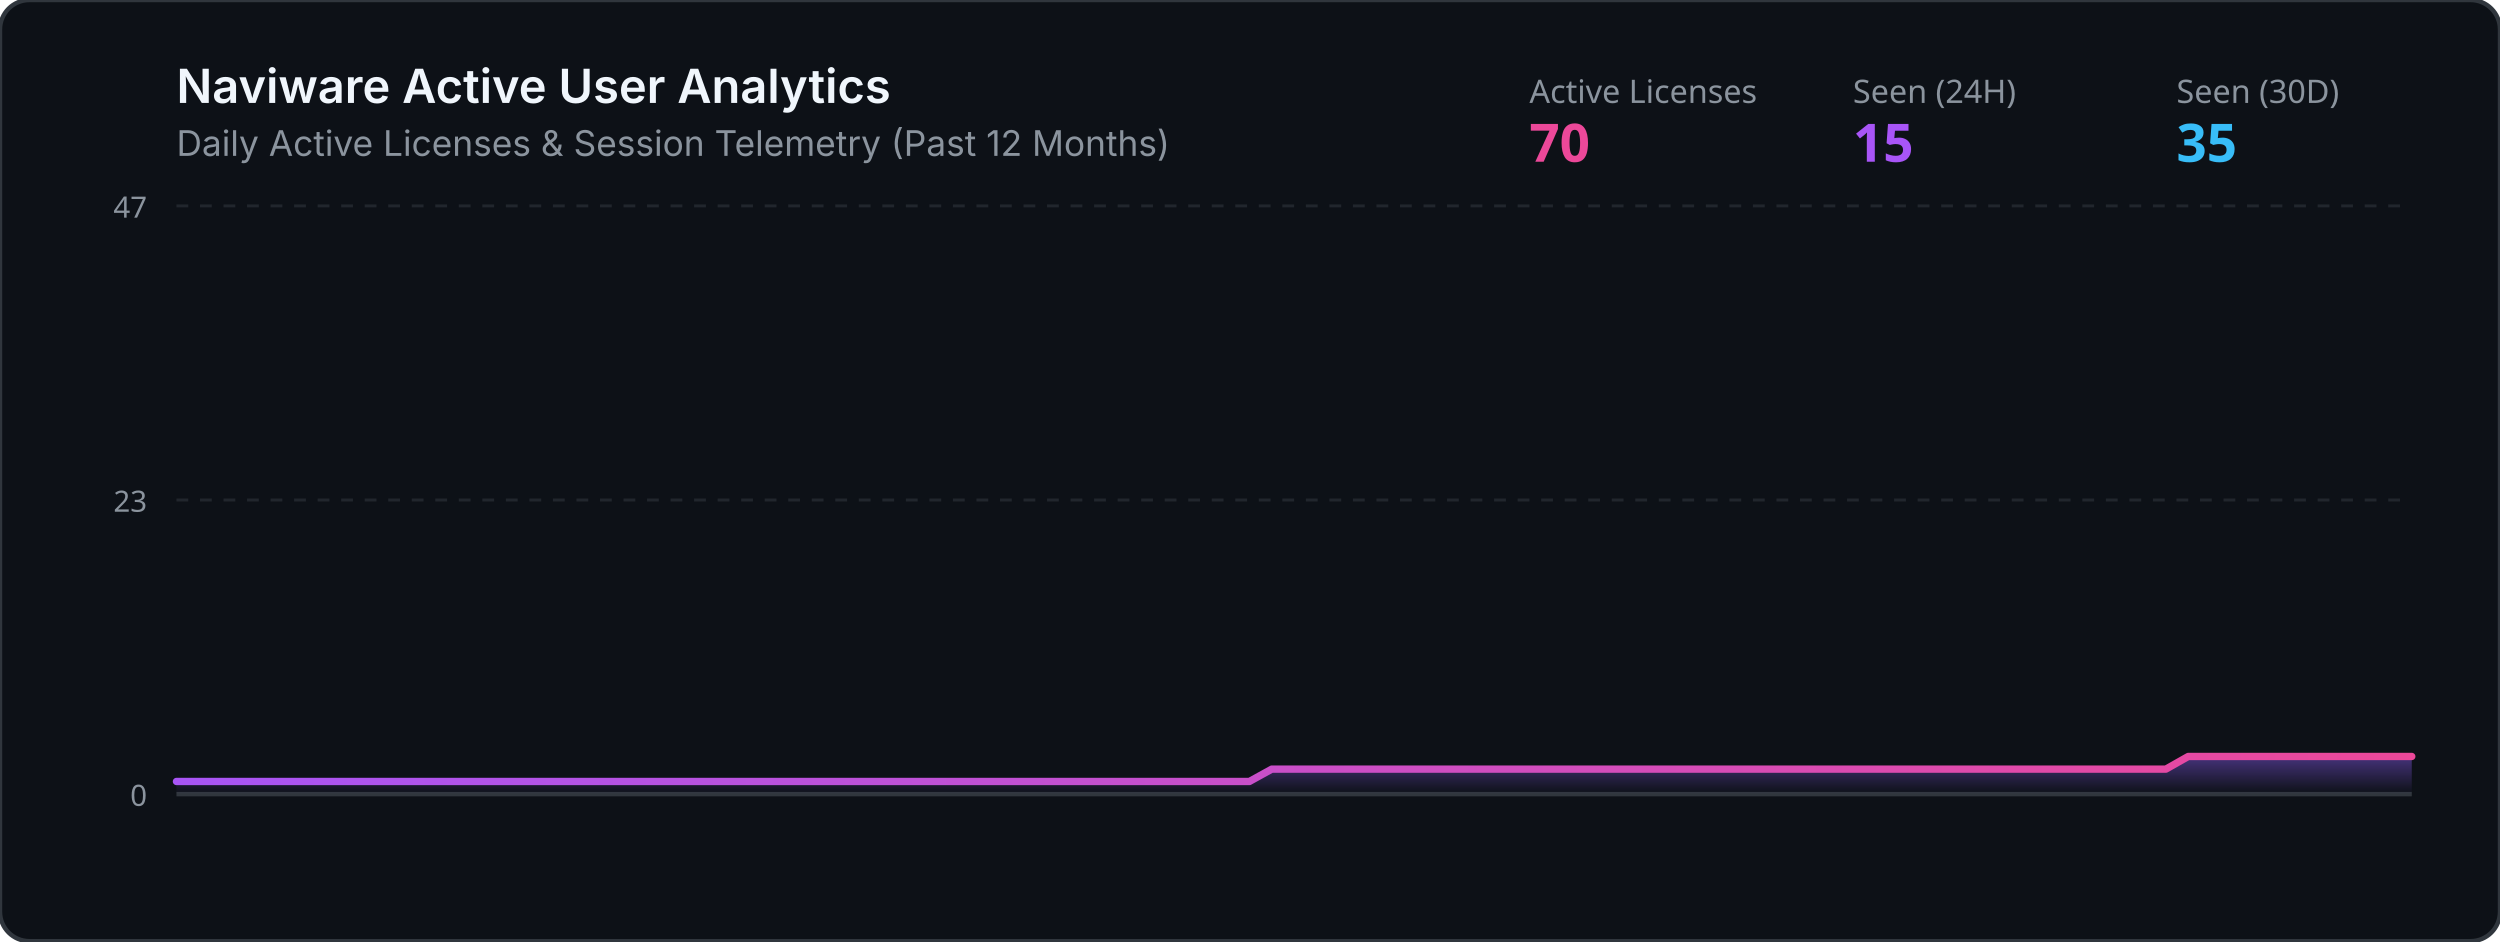
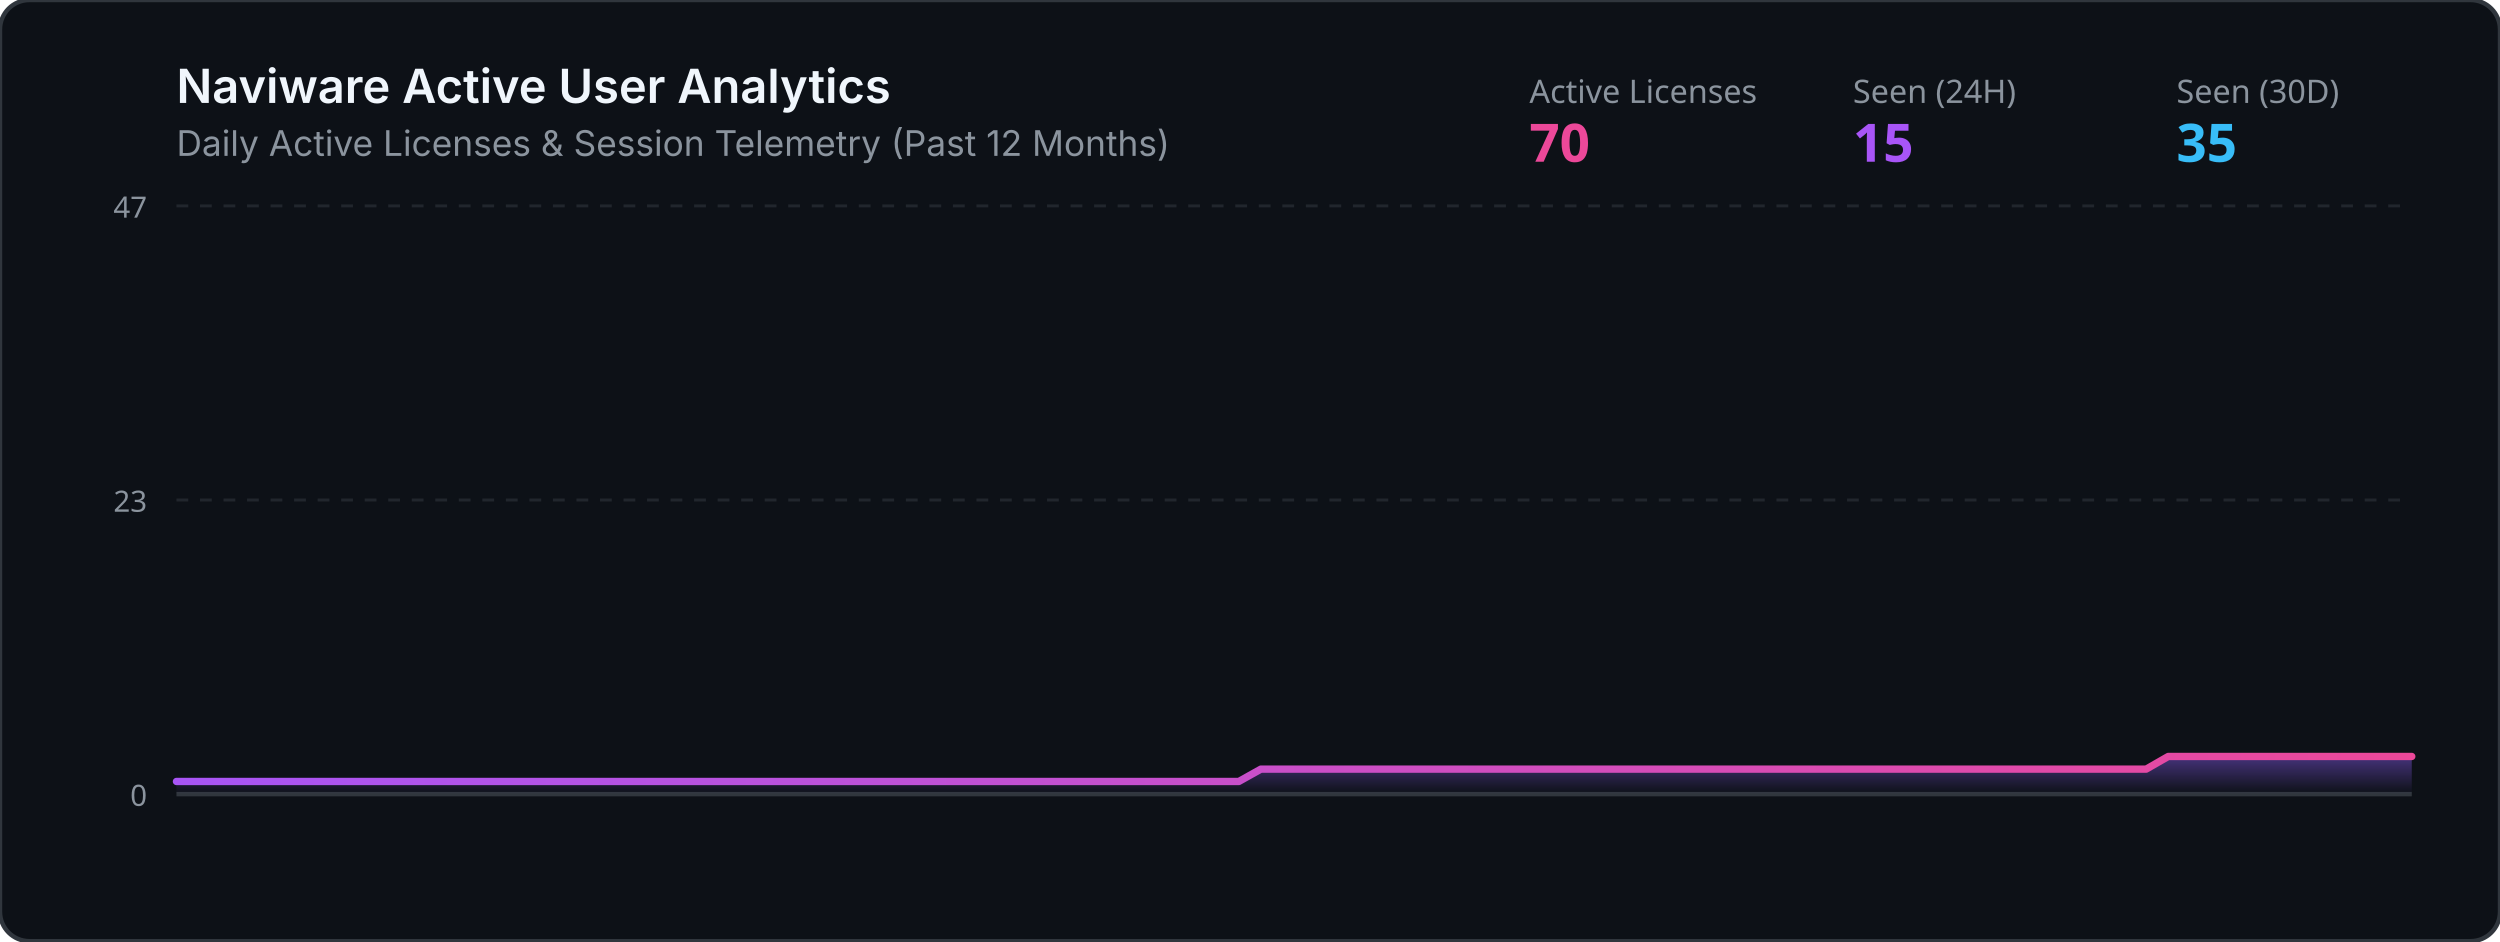
<svg xmlns="http://www.w3.org/2000/svg" viewBox="0 0 850 320" width="100%" height="320">
  <defs>
    <linearGradient id="grad" x1="0%" y1="0%" x2="0%" y2="100%">
      <stop offset="0%" stop-color="#8b5cf6" stop-opacity="0.45" />
      <stop offset="100%" stop-color="#8b5cf6" stop-opacity="0.0" />
    </linearGradient>
    <linearGradient id="lineGrad" x1="0%" y1="0%" x2="100%" y2="0%">
      <stop offset="0%" stop-color="#a855f7" />
      <stop offset="100%" stop-color="#ec4899" />
    </linearGradient>
  </defs>
  <rect width="850" height="320" rx="10" fill="#0d1117" stroke="#30363d" stroke-width="1.5" />
  <text x="60" y="35" fill="#f0f6fc" font-family="-apple-system,BlinkMacSystemFont,Segoe UI,sans-serif" font-size="16" font-weight="600">Naviware Active User Analytics</text>
  <text x="60" y="53" fill="#8b949e" font-family="-apple-system,BlinkMacSystemFont,Segoe UI,sans-serif" font-size="12">Daily Active Licenses &amp; Session Telemetry (Past 12 Months)</text>
  <text x="520" y="35" fill="#8b949e" font-family="sans-serif" font-size="11">Active Licenses</text>
  <text x="520" y="55" fill="#ec4899" font-family="sans-serif" font-size="18" font-weight="bold">70</text>
  <text x="630" y="35" fill="#8b949e" font-family="sans-serif" font-size="11">Seen (24H)</text>
  <text x="630" y="55" fill="#a855f7" font-family="sans-serif" font-size="18" font-weight="bold">15</text>
  <text x="740" y="35" fill="#8b949e" font-family="sans-serif" font-size="11">Seen (30D)</text>
  <text x="740" y="55" fill="#38bdf8" font-family="sans-serif" font-size="18" font-weight="bold">35</text>
  <line x1="60" y1="70" x2="820" y2="70" stroke="#21262d" stroke-width="1" stroke-dasharray="4" />
  <line x1="60" y1="170.0" x2="820" y2="170.0" stroke="#21262d" stroke-width="1" stroke-dasharray="4" />
  <line x1="60" y1="270" x2="820" y2="270" stroke="#30363d" stroke-width="1.5" />
  <text x="50" y="74" fill="#8b949e" font-family="sans-serif" font-size="10" text-anchor="end">47</text>
  <text x="50" y="174.0" fill="#8b949e" font-family="sans-serif" font-size="10" text-anchor="end">23</text>
  <text x="50" y="274" fill="#8b949e" font-family="sans-serif" font-size="10" text-anchor="end">0</text>
-   <polygon points="60,270 60.0,265.7 67.6,265.7 75.2,265.7 82.8,265.7 90.4,265.7 98.0,265.7 105.6,265.7 113.2,265.7 120.8,265.7 128.4,265.7 136.0,265.7 143.6,265.7 151.2,265.7 158.8,265.7 166.4,265.7 174.0,265.7 181.6,265.7 189.2,265.7 196.8,265.7 204.4,265.7 212.0,265.7 219.6,265.7 227.2,265.7 234.8,265.7 242.4,265.7 250.0,265.7 257.6,265.7 265.2,265.7 272.8,265.7 280.4,265.7 288.0,265.7 295.6,265.7 303.2,265.7 310.8,265.7 318.4,265.7 326.0,265.7 333.6,265.7 341.2,265.7 348.8,265.7 356.4,265.7 364.0,265.7 371.6,265.7 379.2,265.7 386.8,265.7 394.4,265.7 402.0,265.7 409.6,265.7 417.2,265.7 424.8,265.7 432.4,261.5 440.0,261.5 447.6,261.5 455.2,261.5 462.8,261.5 470.4,261.5 478.0,261.5 485.6,261.5 493.2,261.5 500.8,261.5 508.4,261.5 516.0,261.5 523.6,261.5 531.2,261.5 538.8,261.5 546.4,261.5 554.0,261.5 561.6,261.5 569.2,261.5 576.8,261.5 584.4,261.5 592.0,261.5 599.6,261.5 607.2,261.5 614.8,261.5 622.4,261.5 630.0,261.5 637.6,261.5 645.2,261.5 652.8,261.5 660.4,261.5 668.0,261.5 675.6,261.5 683.2,261.5 690.8,261.5 698.4,261.5 706.0,261.5 713.6,261.5 721.2,261.5 728.8,261.5 736.4,261.5 744.0,257.2 751.6,257.2 759.2,257.2 766.8,257.2 774.4,257.2 782.0,257.2 789.6,257.2 797.2,257.2 804.8,257.2 812.4,257.2 820.0,257.2 820,270" fill="url(#grad)" />
-   <polyline points="60.0,265.7 67.6,265.7 75.2,265.7 82.8,265.7 90.4,265.7 98.0,265.7 105.6,265.7 113.2,265.7 120.8,265.7 128.4,265.7 136.0,265.7 143.6,265.7 151.2,265.7 158.8,265.7 166.4,265.7 174.0,265.7 181.6,265.7 189.2,265.7 196.8,265.7 204.4,265.7 212.0,265.7 219.6,265.7 227.2,265.7 234.8,265.7 242.4,265.7 250.0,265.7 257.6,265.7 265.2,265.7 272.8,265.7 280.4,265.7 288.0,265.7 295.6,265.7 303.2,265.7 310.8,265.7 318.4,265.7 326.0,265.7 333.6,265.7 341.2,265.7 348.8,265.7 356.4,265.7 364.0,265.7 371.6,265.7 379.2,265.7 386.8,265.7 394.4,265.7 402.0,265.7 409.6,265.7 417.2,265.7 424.8,265.7 432.4,261.5 440.0,261.5 447.6,261.5 455.2,261.5 462.8,261.5 470.4,261.5 478.0,261.5 485.6,261.5 493.2,261.5 500.8,261.5 508.4,261.5 516.0,261.5 523.6,261.5 531.2,261.5 538.8,261.5 546.4,261.5 554.0,261.5 561.6,261.5 569.2,261.5 576.8,261.5 584.4,261.5 592.0,261.5 599.6,261.5 607.2,261.5 614.8,261.5 622.4,261.5 630.0,261.5 637.6,261.5 645.2,261.5 652.8,261.5 660.4,261.5 668.0,261.5 675.6,261.5 683.2,261.5 690.8,261.5 698.4,261.5 706.0,261.5 713.6,261.5 721.2,261.5 728.8,261.5 736.4,261.5 744.0,257.2 751.6,257.2 759.2,257.2 766.8,257.2 774.4,257.2 782.0,257.2 789.6,257.2 797.2,257.2 804.8,257.2 812.4,257.2 820.0,257.2" fill="none" stroke="url(#lineGrad)" stroke-width="2.5" stroke-linecap="round" stroke-linejoin="round" />
+   <polygon points="60,270 60.0,265.7 67.5,265.7 75.0,265.7 82.6,265.7 90.1,265.7 97.6,265.7 105.1,265.7 112.7,265.7 120.2,265.7 127.7,265.7 135.2,265.7 142.8,265.7 150.3,265.7 157.8,265.7 165.3,265.7 172.9,265.7 180.4,265.7 187.9,265.7 195.4,265.7 203.0,265.7 210.5,265.7 218.0,265.7 225.5,265.7 233.1,265.7 240.6,265.7 248.1,265.7 255.6,265.7 263.2,265.7 270.7,265.7 278.2,265.7 285.7,265.7 293.3,265.7 300.8,265.7 308.3,265.7 315.8,265.7 323.4,265.7 330.9,265.7 338.4,265.7 345.9,265.7 353.5,265.7 361.0,265.7 368.5,265.7 376.0,265.7 383.6,265.7 391.1,265.7 398.6,265.7 406.1,265.7 413.7,265.7 421.2,265.7 428.7,261.5 436.2,261.5 443.8,261.5 451.3,261.5 458.8,261.5 466.3,261.5 473.9,261.5 481.4,261.5 488.9,261.5 496.4,261.5 504.0,261.5 511.5,261.5 519.0,261.5 526.5,261.5 534.1,261.5 541.6,261.5 549.1,261.5 556.6,261.5 564.2,261.5 571.7,261.5 579.2,261.5 586.7,261.5 594.3,261.5 601.8,261.5 609.3,261.5 616.8,261.5 624.4,261.5 631.9,261.5 639.4,261.5 646.9,261.5 654.5,261.5 662.0,261.5 669.5,261.5 677.0,261.5 684.6,261.5 692.1,261.5 699.6,261.5 707.1,261.5 714.7,261.5 722.2,261.5 729.7,261.5 737.2,257.2 744.8,257.2 752.3,257.2 759.8,257.2 767.3,257.2 774.9,257.2 782.4,257.2 789.9,257.2 797.4,257.2 805.0,257.2 812.5,257.2 820.0,257.2 820,270" fill="url(#grad)" />
+   <polyline points="60.0,265.7 67.5,265.7 75.0,265.7 82.6,265.7 90.1,265.7 97.6,265.7 105.1,265.7 112.7,265.7 120.2,265.7 127.7,265.7 135.2,265.7 142.8,265.7 150.3,265.7 157.8,265.7 165.3,265.7 172.9,265.7 180.4,265.7 187.9,265.7 195.4,265.7 203.0,265.7 210.5,265.7 218.0,265.7 225.5,265.7 233.1,265.7 240.6,265.7 248.1,265.7 255.6,265.7 263.2,265.7 270.7,265.7 278.2,265.7 285.7,265.7 293.3,265.7 300.8,265.7 308.3,265.7 315.8,265.7 323.4,265.7 330.9,265.7 338.4,265.7 345.9,265.7 353.5,265.7 361.0,265.7 368.5,265.7 376.0,265.7 383.6,265.7 391.1,265.7 398.6,265.7 406.1,265.7 413.7,265.7 421.2,265.7 428.7,261.5 436.2,261.5 443.8,261.5 451.3,261.5 458.8,261.5 466.3,261.5 473.9,261.5 481.4,261.5 488.9,261.5 496.4,261.5 504.0,261.5 511.5,261.5 519.0,261.5 526.5,261.5 534.1,261.5 541.6,261.5 549.1,261.5 556.6,261.5 564.2,261.5 571.7,261.5 579.2,261.5 586.7,261.5 594.3,261.5 601.8,261.5 609.3,261.5 616.8,261.5 624.4,261.5 631.9,261.5 639.4,261.5 646.9,261.5 654.5,261.5 662.0,261.5 669.5,261.5 677.0,261.5 684.6,261.5 692.1,261.5 699.6,261.5 707.1,261.5 714.7,261.5 722.2,261.5 729.7,261.5 737.2,257.2 744.8,257.2 752.3,257.2 759.8,257.2 767.3,257.2 774.9,257.2 782.4,257.2 789.9,257.2 797.4,257.2 805.0,257.2 812.5,257.2 820.0,257.2" fill="none" stroke="url(#lineGrad)" stroke-width="2.5" stroke-linecap="round" stroke-linejoin="round" />
</svg>
